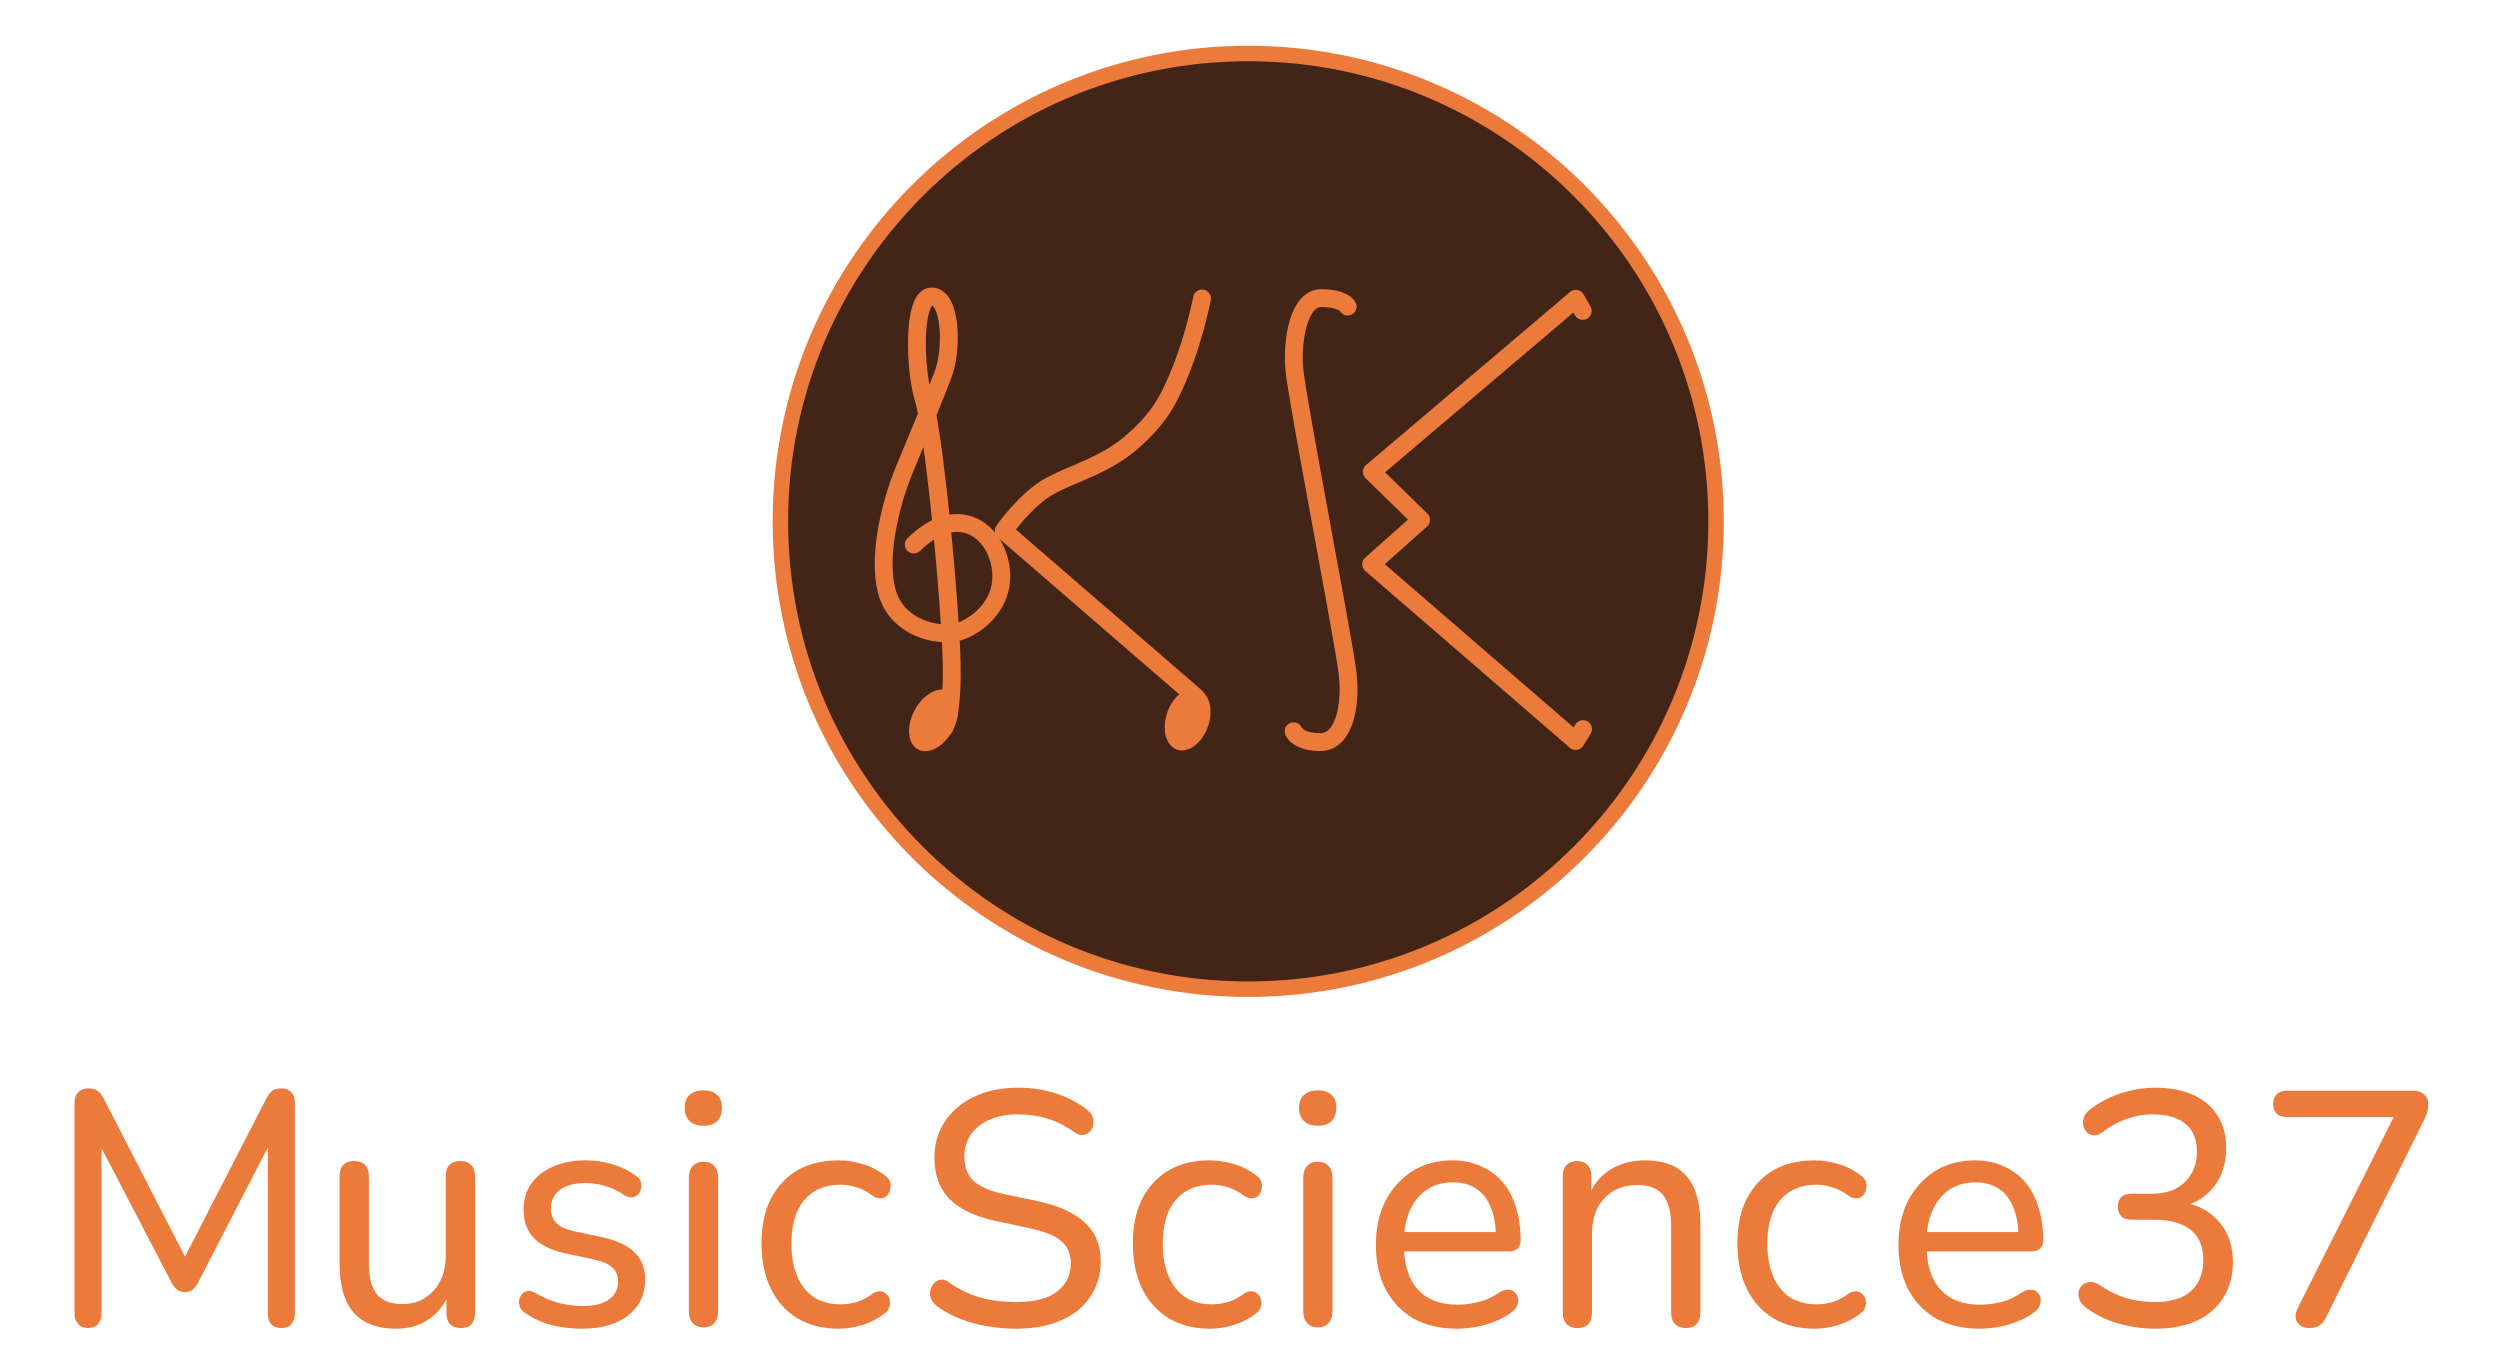
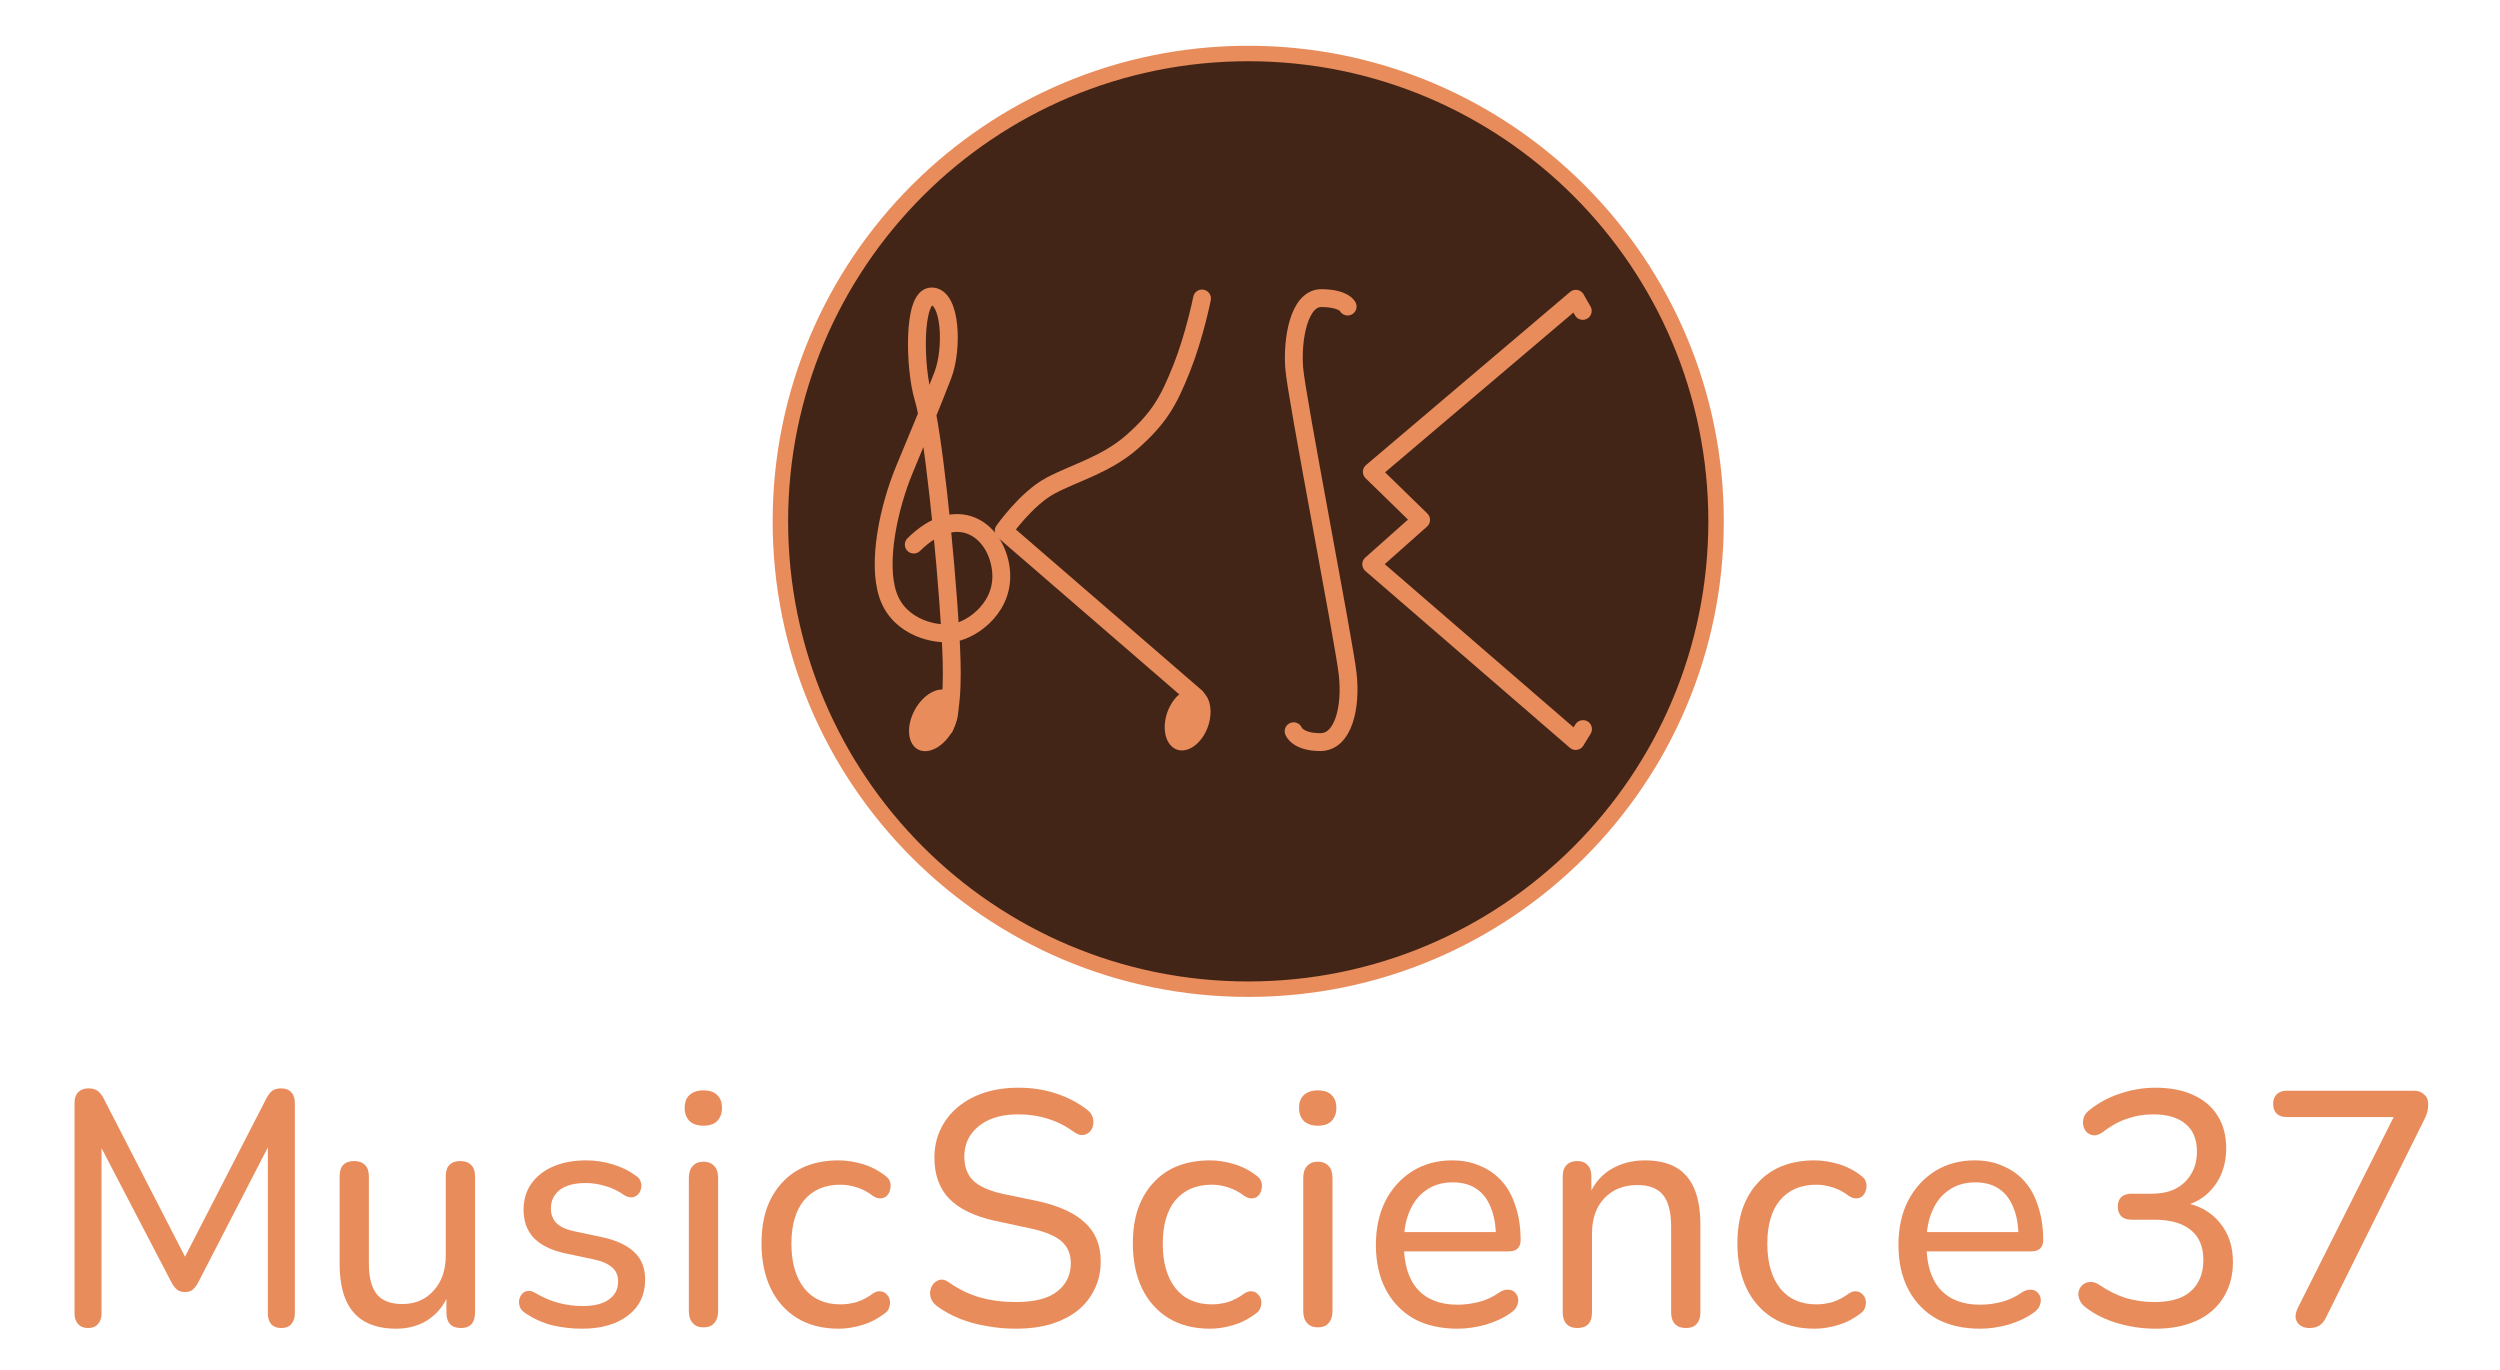
<svg xmlns="http://www.w3.org/2000/svg" width="210" height="115" viewBox="0 0 210 115" version="1.1" id="svg8">
  <defs id="defs2" />
  <g id="layer5" transform="translate(40.84541,-0.1101985)" style="display:inline">
-     <g id="g1" style="display:inline;fill:#422517;fill-opacity:1;stroke:#ec7a3b;stroke-width:0.462;stroke-dasharray:none;stroke-opacity:1" transform="matrix(2.811707,0,0,2.811707,24.21156,4.198916)">
-       <circle style="fill:#422517;fill-opacity:1;stroke:#ec7a3b;stroke-width:0.462;stroke-linecap:round;stroke-linejoin:round;stroke-miterlimit:4;stroke-dasharray:none;stroke-opacity:1" id="path845" cx="14.153" cy="14.121" r="13.977" />
+     <g id="g1" style="display:inline;fill:#422517;fill-opacity:1;stroke:#e98c5c;stroke-width:0.462;stroke-dasharray:none;stroke-opacity:1" transform="matrix(2.811707,0,0,2.811707,24.21156,4.198916)">
+       <circle style="fill:#422517;fill-opacity:1;stroke:#e98c5c;stroke-width:0.462;stroke-linecap:round;stroke-linejoin:round;stroke-miterlimit:4;stroke-dasharray:none;stroke-opacity:1" id="path845" cx="14.153" cy="14.121" r="13.977" />
    </g>
  </g>
  <g id="layer2" style="display:inline" transform="translate(42.49979,-3.163996)">
-     <path style="display:inline;fill:none;stroke:#ec7a3b;stroke-width:1.5;stroke-linecap:round;stroke-linejoin:miter;stroke-miterlimit:4;stroke-dasharray:none;stroke-opacity:1" d="m 34.257,48.909 c 3.594,-3.553 6.808,-1.331 7.297,1.921 0.489,3.253 -2.325,5.193 -3.85,5.477 -1.525,0.284 -4.66,-0.376 -5.606,-3.134 -0.946,-2.758 0.058,-7.424 1.409,-10.656 1.35,-3.231 2.348,-5.646 3.192,-7.84 0.844,-2.193 0.691,-6.57 -0.924,-6.613 -1.621,-0.043 -1.457,6.083 -0.706,8.537 0.751,2.454 1.839,12.622 2.278,19.984 0.147,2.789 0.242,5.89 -0.492,7.651" id="path3727" />
-     <ellipse style="display:inline;fill:#ec7a3b;fill-opacity:1;stroke:none;stroke-width:1.334;stroke-miterlimit:4;stroke-dasharray:none" id="path3729" cx="51.366" cy="70.032" rx="1.996" ry="2.647" transform="matrix(0.9958314,-0.09121274,-0.2173885,0.9760852,0,0)" />
-     <path style="display:inline;fill:none;stroke:#ec7a3b;stroke-width:1.5;stroke-linecap:round;stroke-linejoin:round;stroke-miterlimit:4;stroke-dasharray:none;stroke-opacity:1" d="M 57.961,61.713 41.813,47.751 c 0,0 1.878,-2.693 3.929,-3.79 2.051,-1.096 4.701,-1.762 6.918,-3.736 2.217,-1.973 3.009,-3.376 4.1,-6.124 1.092,-2.748 1.71,-5.862 1.71,-5.862" id="path4537" />
-     <ellipse style="display:inline;fill:#ec7a3b;fill-opacity:1;stroke:none;stroke-width:1.333;stroke-miterlimit:4;stroke-dasharray:none" id="path3729-3" cx="59.879" cy="83.356" rx="2.04" ry="2.512" transform="matrix(0.9440272,-0.3298677,0.00880439,0.9999612,0,0)" />
-     <path style="display:inline;fill:none;stroke:#ec7a3b;stroke-width:1.5;stroke-linecap:round;stroke-linejoin:miter;stroke-miterlimit:4;stroke-dasharray:none;stroke-opacity:1" d="m 70.702,28.915 c 0,0 -0.29,-0.69 -2.195,-0.71 -1.906,-0.02 -2.482,3.475 -2.291,5.898 0.191,2.422 4.173,22.873 4.489,25.673 0.316,2.8 -0.36,5.724 -2.293,5.724 -1.932,0 -2.248,-0.912 -2.248,-0.912" id="path4585" />
-     <path style="fill:none;stroke:#ec7a3b;stroke-width:1.5;stroke-linecap:round;stroke-linejoin:round;stroke-miterlimit:4;stroke-dasharray:none;stroke-opacity:1" d="M 90.451,29.28 89.87,28.261 72.733,42.799 76.872,46.835 72.681,50.56 89.858,65.409 90.473,64.407" id="path4653" />
+     <path style="display:inline;fill:none;stroke:#e98c5c;stroke-width:1.5;stroke-linecap:round;stroke-linejoin:miter;stroke-miterlimit:4;stroke-dasharray:none;stroke-opacity:1" d="m 34.257,48.909 c 3.594,-3.553 6.808,-1.331 7.297,1.921 0.489,3.253 -2.325,5.193 -3.85,5.477 -1.525,0.284 -4.66,-0.376 -5.606,-3.134 -0.946,-2.758 0.058,-7.424 1.409,-10.656 1.35,-3.231 2.348,-5.646 3.192,-7.84 0.844,-2.193 0.691,-6.57 -0.924,-6.613 -1.621,-0.043 -1.457,6.083 -0.706,8.537 0.751,2.454 1.839,12.622 2.278,19.984 0.147,2.789 0.242,5.89 -0.492,7.651" id="path3727" />
+     <ellipse style="display:inline;fill:#e98c5c;fill-opacity:1;stroke:none;stroke-width:1.334;stroke-miterlimit:4;stroke-dasharray:none" id="path3729" cx="51.366" cy="70.032" rx="1.996" ry="2.647" transform="matrix(0.9958314,-0.09121274,-0.2173885,0.9760852,0,0)" />
+     <path style="display:inline;fill:none;stroke:#e98c5c;stroke-width:1.5;stroke-linecap:round;stroke-linejoin:round;stroke-miterlimit:4;stroke-dasharray:none;stroke-opacity:1" d="M 57.961,61.713 41.813,47.751 c 0,0 1.878,-2.693 3.929,-3.79 2.051,-1.096 4.701,-1.762 6.918,-3.736 2.217,-1.973 3.009,-3.376 4.1,-6.124 1.092,-2.748 1.71,-5.862 1.71,-5.862" id="path4537" />
+     <ellipse style="display:inline;fill:#e98c5c;fill-opacity:1;stroke:none;stroke-width:1.333;stroke-miterlimit:4;stroke-dasharray:none" id="path3729-3" cx="59.879" cy="83.356" rx="2.04" ry="2.512" transform="matrix(0.9440272,-0.3298677,0.00880439,0.9999612,0,0)" />
+     <path style="display:inline;fill:none;stroke:#e98c5c;stroke-width:1.5;stroke-linecap:round;stroke-linejoin:miter;stroke-miterlimit:4;stroke-dasharray:none;stroke-opacity:1" d="m 70.702,28.915 c 0,0 -0.29,-0.69 -2.195,-0.71 -1.906,-0.02 -2.482,3.475 -2.291,5.898 0.191,2.422 4.173,22.873 4.489,25.673 0.316,2.8 -0.36,5.724 -2.293,5.724 -1.932,0 -2.248,-0.912 -2.248,-0.912" id="path4585" />
+     <path style="fill:none;stroke:#e98c5c;stroke-width:1.5;stroke-linecap:round;stroke-linejoin:round;stroke-miterlimit:4;stroke-dasharray:none;stroke-opacity:1" d="M 90.451,29.28 89.87,28.261 72.733,42.799 76.872,46.835 72.681,50.56 89.858,65.409 90.473,64.407" id="path4653" />
  </g>
  <g id="layer6">
-     <g id="text1" style="font-weight:500;font-size:28px;line-height:0;font-family:Nunito;-inkscape-font-specification:'Nunito Medium';letter-spacing:0px;fill:#ec7a3b;stroke:#c95a11;stroke-width:1.3;fill-opacity:1" aria-label="MusicScience37" transform="matrix(0.965,0,0,1,0.2190523,0)">
-       <path style="letter-spacing:-0.5px;stroke:none;fill:#ec7a3b;fill-opacity:1" d="m 7.435,111.555 q -0.56,0 -0.868,-0.336 -0.308,-0.336 -0.308,-0.896 V 92.655 q 0,-0.588 0.308,-0.896 0.336,-0.336 0.896,-0.336 0.504,0 0.784,0.196 0.308,0.196 0.56,0.672 l 7.504,14.084 h -0.868 l 7.504,-14.084 q 0.252,-0.476 0.532,-0.672 0.28,-0.196 0.784,-0.196 0.56,0 0.868,0.336 0.308,0.308 0.308,0.896 v 17.668 q 0,0.56 -0.308,0.896 -0.28,0.336 -0.868,0.336 -0.588,0 -0.896,-0.336 -0.28,-0.336 -0.28,-0.896 V 95.231 h 0.616 l -6.72,12.572 q -0.224,0.364 -0.476,0.56 -0.224,0.168 -0.644,0.168 -0.392,0 -0.672,-0.196 -0.252,-0.196 -0.448,-0.532 L 7.939,95.203 h 0.672 v 15.12 q 0,0.56 -0.308,0.896 -0.28,0.336 -0.868,0.336 z" id="path1" />
-       <path style="letter-spacing:0.5px;stroke:none;fill:#ec7a3b;fill-opacity:1" d="m 34.263,111.611 q -1.652,0 -2.772,-0.616 -1.092,-0.616 -1.624,-1.82 -0.532,-1.204 -0.532,-3.024 v -7.336 q 0,-0.644 0.308,-0.952 0.336,-0.336 0.952,-0.336 0.616,0 0.952,0.336 0.336,0.308 0.336,0.952 v 7.336 q 0,1.736 0.7,2.576 0.7,0.812 2.212,0.812 1.68,0 2.716,-1.12 1.064,-1.12 1.064,-2.968 v -6.636 q 0,-0.644 0.308,-0.952 0.336,-0.336 0.952,-0.336 0.616,0 0.952,0.336 0.336,0.308 0.336,0.952 v 11.424 q 0,1.316 -1.232,1.316 -0.616,0 -0.952,-0.336 -0.308,-0.336 -0.308,-0.98 v -2.436 l 0.364,0.476 q -0.56,1.624 -1.82,2.492 -1.232,0.84 -2.912,0.84 z m 16.152,0 q -1.26,0 -2.548,-0.28 -1.26,-0.308 -2.38,-1.036 -0.308,-0.196 -0.448,-0.476 -0.112,-0.308 -0.084,-0.588 0.056,-0.308 0.252,-0.532 0.196,-0.224 0.476,-0.252 0.308,-0.056 0.644,0.14 1.092,0.616 2.1,0.868 1.036,0.252 2.044,0.252 1.54,0 2.324,-0.56 0.784,-0.56 0.784,-1.484 0,-0.784 -0.532,-1.204 -0.504,-0.448 -1.596,-0.672 l -2.604,-0.532 q -1.736,-0.392 -2.632,-1.288 -0.868,-0.924 -0.868,-2.352 0,-1.26 0.672,-2.184 0.7,-0.952 1.932,-1.456 1.232,-0.504 2.828,-0.504 1.232,0 2.324,0.336 1.12,0.308 2.016,0.952 0.336,0.196 0.42,0.504 0.112,0.28 0.028,0.588 -0.056,0.28 -0.252,0.476 -0.196,0.196 -0.504,0.252 -0.308,0.028 -0.672,-0.168 -0.812,-0.56 -1.68,-0.784 -0.84,-0.252 -1.68,-0.252 -1.512,0 -2.296,0.588 -0.756,0.588 -0.756,1.54 0,0.728 0.448,1.204 0.476,0.476 1.484,0.7 l 2.604,0.532 q 1.82,0.392 2.744,1.26 0.924,0.84 0.924,2.296 0,1.904 -1.512,3.024 -1.484,1.092 -4.004,1.092 z m 10.58,-0.112 q -0.588,0 -0.924,-0.364 -0.336,-0.364 -0.336,-1.008 V 98.955 q 0,-0.672 0.336,-1.008 0.336,-0.364 0.924,-0.364 0.616,0 0.952,0.364 0.336,0.336 0.336,1.008 v 11.172 q 0,0.644 -0.336,1.008 -0.308,0.364 -0.952,0.364 z m 0,-16.94 q -0.756,0 -1.204,-0.392 -0.42,-0.42 -0.42,-1.092 0,-0.728 0.42,-1.092 0.448,-0.392 1.204,-0.392 0.812,0 1.204,0.392 0.42,0.364 0.42,1.092 0,0.672 -0.42,1.092 -0.392,0.392 -1.204,0.392 z" id="path2" />
-       <path style="letter-spacing:1.5px;stroke:none;fill:#ec7a3b;fill-opacity:1" d="m 72.779,111.611 q -2.072,0 -3.584,-0.868 -1.512,-0.896 -2.324,-2.492 -0.812,-1.624 -0.812,-3.808 0,-1.624 0.448,-2.912 0.476,-1.288 1.344,-2.184 0.868,-0.924 2.1,-1.4 1.26,-0.476 2.828,-0.476 0.98,0 2.072,0.308 1.092,0.308 2.016,1.008 0.308,0.224 0.392,0.532 0.084,0.28 0,0.588 -0.056,0.308 -0.28,0.532 -0.196,0.196 -0.532,0.224 -0.308,0.028 -0.672,-0.196 -0.672,-0.504 -1.428,-0.728 -0.728,-0.224 -1.4,-0.224 -1.036,0 -1.848,0.336 -0.784,0.336 -1.344,0.98 -0.532,0.616 -0.812,1.54 -0.28,0.896 -0.28,2.1 0,2.38 1.12,3.752 1.12,1.344 3.164,1.344 0.672,0 1.4,-0.196 0.728,-0.224 1.428,-0.728 0.364,-0.224 0.672,-0.168 0.308,0.028 0.504,0.252 0.224,0.196 0.28,0.504 0.056,0.28 -0.056,0.588 -0.084,0.308 -0.392,0.504 -0.896,0.672 -1.96,0.98 -1.064,0.308 -2.044,0.308 z" id="path3" />
-       <path style="letter-spacing:0.5px;stroke:none;fill:#ec7a3b;fill-opacity:1" d="m 88.195,111.611 q -1.316,0 -2.548,-0.224 -1.232,-0.196 -2.324,-0.616 -1.092,-0.42 -1.96,-1.036 -0.364,-0.252 -0.532,-0.616 -0.14,-0.364 -0.084,-0.7 0.084,-0.364 0.308,-0.616 0.252,-0.252 0.588,-0.308 0.336,-0.056 0.728,0.224 1.288,0.868 2.688,1.26 1.428,0.392 3.136,0.392 2.464,0 3.612,-0.896 1.176,-0.896 1.176,-2.352 0,-1.204 -0.84,-1.876 -0.84,-0.7 -2.828,-1.092 l -2.968,-0.616 q -2.632,-0.56 -3.948,-1.848 -1.288,-1.288 -1.288,-3.444 0,-1.316 0.532,-2.38 0.532,-1.092 1.512,-1.876 0.98,-0.784 2.296,-1.204 1.344,-0.42 2.968,-0.42 1.736,0 3.248,0.476 1.54,0.476 2.772,1.4 0.336,0.252 0.448,0.616 0.112,0.336 0.028,0.672 -0.056,0.336 -0.308,0.56 -0.224,0.224 -0.588,0.252 -0.336,0.028 -0.756,-0.252 -1.12,-0.784 -2.296,-1.12 -1.176,-0.364 -2.576,-0.364 -1.428,0 -2.492,0.448 -1.036,0.448 -1.624,1.26 -0.56,0.784 -0.56,1.848 0,1.288 0.784,2.016 0.784,0.728 2.632,1.12 l 2.94,0.588 q 2.8,0.588 4.144,1.82 1.372,1.204 1.372,3.248 0,1.288 -0.532,2.324 -0.504,1.036 -1.456,1.792 -0.952,0.728 -2.324,1.148 -1.372,0.392 -3.08,0.392 z" id="path4" />
-       <path style="letter-spacing:1px;stroke:none;fill:#ec7a3b;fill-opacity:1" d="m 105.103,111.611 q -2.072,0 -3.584,-0.868 -1.512,-0.896 -2.324,-2.492 -0.812,-1.624 -0.812,-3.808 0,-1.624 0.448,-2.912 0.476,-1.288 1.344,-2.184 0.868,-0.924 2.1,-1.4 1.26,-0.476 2.828,-0.476 0.98,0 2.072,0.308 1.092,0.308 2.016,1.008 0.308,0.224 0.392,0.532 0.084,0.28 0,0.588 -0.056,0.308 -0.28,0.532 -0.196,0.196 -0.532,0.224 -0.308,0.028 -0.672,-0.196 -0.672,-0.504 -1.428,-0.728 -0.728,-0.224 -1.4,-0.224 -1.036,0 -1.848,0.336 -0.784,0.336 -1.344,0.98 -0.532,0.616 -0.812,1.54 -0.28,0.896 -0.28,2.1 0,2.38 1.12,3.752 1.12,1.344 3.164,1.344 0.672,0 1.4,-0.196 0.728,-0.224 1.428,-0.728 0.364,-0.224 0.672,-0.168 0.308,0.028 0.504,0.252 0.224,0.196 0.28,0.504 0.056,0.28 -0.056,0.588 -0.084,0.308 -0.392,0.504 -0.896,0.672 -1.96,0.98 -1.064,0.308 -2.044,0.308 z" id="path5" />
-       <path style="letter-spacing:0.5px;stroke:none;fill:#ec7a3b;fill-opacity:1" d="m 114.475,111.499 q -0.588,0 -0.924,-0.364 -0.336,-0.364 -0.336,-1.008 V 98.955 q 0,-0.672 0.336,-1.008 0.336,-0.364 0.924,-0.364 0.616,0 0.952,0.364 0.336,0.336 0.336,1.008 v 11.172 q 0,0.644 -0.336,1.008 -0.308,0.364 -0.952,0.364 z m 0,-16.94 q -0.756,0 -1.204,-0.392 -0.42,-0.42 -0.42,-1.092 0,-0.728 0.42,-1.092 0.448,-0.392 1.204,-0.392 0.812,0 1.204,0.392 0.42,0.364 0.42,1.092 0,0.672 -0.42,1.092 -0.392,0.392 -1.204,0.392 z m 12.176,17.052 q -2.212,0 -3.808,-0.84 -1.568,-0.868 -2.436,-2.436 -0.868,-1.596 -0.868,-3.752 0,-2.128 0.84,-3.724 0.868,-1.596 2.352,-2.492 1.512,-0.896 3.444,-0.896 1.372,0 2.464,0.476 1.12,0.448 1.904,1.316 0.784,0.868 1.176,2.128 0.42,1.232 0.42,2.8 0,0.448 -0.28,0.7 -0.252,0.224 -0.756,0.224 h -9.576 v -1.624 h 8.932 l -0.476,0.392 q 0,-1.456 -0.448,-2.464 -0.42,-1.036 -1.26,-1.568 -0.812,-0.532 -2.044,-0.532 -1.344,0 -2.296,0.644 -0.952,0.616 -1.456,1.764 -0.504,1.12 -0.504,2.604 v 0.168 q 0,2.52 1.204,3.808 1.204,1.288 3.472,1.288 0.896,0 1.82,-0.224 0.952,-0.224 1.82,-0.812 0.42,-0.252 0.756,-0.224 0.364,0 0.588,0.224 0.224,0.196 0.28,0.504 0.056,0.28 -0.084,0.616 -0.14,0.336 -0.532,0.588 -0.924,0.644 -2.212,1.008 -1.26,0.336 -2.436,0.336 z" id="path6" />
-       <path style="stroke:none;fill:#ec7a3b;fill-opacity:1" d="m 137.063,111.555 q -0.588,0 -0.924,-0.336 -0.336,-0.336 -0.336,-0.98 V 98.815 q 0,-0.644 0.336,-0.952 0.336,-0.336 0.924,-0.336 0.588,0 0.896,0.336 0.336,0.308 0.336,0.952 v 2.296 l -0.308,-0.42 q 0.588,-1.596 1.904,-2.408 1.344,-0.812 3.052,-0.812 1.652,0 2.716,0.588 1.064,0.588 1.596,1.792 0.532,1.204 0.532,3.052 v 7.336 q 0,0.644 -0.336,0.98 -0.308,0.336 -0.924,0.336 -0.616,0 -0.952,-0.336 -0.336,-0.336 -0.336,-0.98 v -7.196 q 0,-1.82 -0.7,-2.66 -0.7,-0.84 -2.24,-0.84 -1.792,0 -2.884,1.12 -1.064,1.092 -1.064,2.968 v 6.608 q 0,1.316 -1.288,1.316 z" id="path7" />
-       <path style="letter-spacing:1px;stroke:none;fill:#ec7a3b;fill-opacity:1" d="m 157.727,111.611 q -2.072,0 -3.584,-0.868 -1.512,-0.896 -2.324,-2.492 -0.812,-1.624 -0.812,-3.808 0,-1.624 0.448,-2.912 0.476,-1.288 1.344,-2.184 0.868,-0.924 2.1,-1.4 1.26,-0.476 2.828,-0.476 0.98,0 2.072,0.308 1.092,0.308 2.016,1.008 0.308,0.224 0.392,0.532 0.084,0.28 0,0.588 -0.056,0.308 -0.28,0.532 -0.196,0.196 -0.532,0.224 -0.308,0.028 -0.672,-0.196 -0.672,-0.504 -1.428,-0.728 -0.728,-0.224 -1.4,-0.224 -1.036,0 -1.848,0.336 -0.784,0.336 -1.344,0.98 -0.532,0.616 -0.812,1.54 -0.28,0.896 -0.28,2.1 0,2.38 1.12,3.752 1.12,1.344 3.164,1.344 0.672,0 1.4,-0.196 0.728,-0.224 1.428,-0.728 0.364,-0.224 0.672,-0.168 0.308,0.028 0.504,0.252 0.224,0.196 0.28,0.504 0.056,0.28 -0.056,0.588 -0.084,0.308 -0.392,0.504 -0.896,0.672 -1.96,0.98 -1.064,0.308 -2.044,0.308 z" id="path8" />
-       <path style="letter-spacing:0.5px;stroke:none;fill:#ec7a3b;fill-opacity:1" d="m 172.139,111.611 q -2.212,0 -3.808,-0.84 -1.568,-0.868 -2.436,-2.436 -0.868,-1.596 -0.868,-3.752 0,-2.128 0.84,-3.724 0.868,-1.596 2.352,-2.492 1.512,-0.896 3.444,-0.896 1.372,0 2.464,0.476 1.12,0.448 1.904,1.316 0.784,0.868 1.176,2.128 0.42,1.232 0.42,2.8 0,0.448 -0.28,0.7 -0.252,0.224 -0.756,0.224 h -9.576 v -1.624 h 8.932 l -0.476,0.392 q 0,-1.456 -0.448,-2.464 -0.42,-1.036 -1.26,-1.568 -0.812,-0.532 -2.044,-0.532 -1.344,0 -2.296,0.644 -0.952,0.616 -1.456,1.764 -0.504,1.12 -0.504,2.604 v 0.168 q 0,2.52 1.204,3.808 1.204,1.288 3.472,1.288 0.896,0 1.82,-0.224 0.952,-0.224 1.82,-0.812 0.42,-0.252 0.756,-0.224 0.364,0 0.588,0.224 0.224,0.196 0.28,0.504 0.056,0.28 -0.084,0.616 -0.14,0.336 -0.532,0.588 -0.924,0.644 -2.212,1.008 -1.26,0.336 -2.436,0.336 z" id="path9" />
-       <path style="stroke:none;fill:#ec7a3b;fill-opacity:1" d="m 187.395,111.611 q -1.624,0 -3.248,-0.448 -1.624,-0.448 -2.828,-1.344 -0.392,-0.28 -0.532,-0.644 -0.14,-0.364 -0.084,-0.672 0.084,-0.336 0.336,-0.56 0.252,-0.224 0.616,-0.252 0.364,-0.056 0.784,0.196 1.204,0.784 2.38,1.148 1.204,0.336 2.492,0.336 1.372,0 2.324,-0.392 0.952,-0.42 1.428,-1.204 0.504,-0.812 0.504,-1.932 0,-1.68 -1.092,-2.52 -1.092,-0.868 -3.192,-0.868 h -1.96 q -0.588,0 -0.896,-0.28 -0.308,-0.308 -0.308,-0.812 0,-0.532 0.308,-0.812 0.308,-0.28 0.896,-0.28 h 1.736 q 1.232,0 2.1,-0.42 0.868,-0.448 1.344,-1.232 0.504,-0.784 0.504,-1.904 0,-1.512 -0.98,-2.296 -0.98,-0.812 -2.828,-0.812 -1.204,0 -2.268,0.364 -1.064,0.336 -2.156,1.148 -0.364,0.252 -0.728,0.252 -0.364,-0.028 -0.616,-0.252 -0.224,-0.224 -0.308,-0.532 -0.084,-0.336 0.028,-0.7 0.112,-0.364 0.504,-0.644 1.148,-0.896 2.632,-1.372 1.512,-0.504 3.108,-0.504 1.932,0 3.304,0.616 1.4,0.616 2.128,1.764 0.728,1.12 0.728,2.716 0,1.204 -0.448,2.212 -0.448,0.98 -1.288,1.68 -0.812,0.672 -1.988,0.952 v -0.308 q 2.044,0.364 3.164,1.708 1.148,1.316 1.148,3.304 0,1.708 -0.84,2.996 -0.812,1.26 -2.324,1.932 -1.512,0.672 -3.584,0.672 z m 13.384,-0.056 q -0.448,0 -0.784,-0.224 -0.308,-0.224 -0.392,-0.588 -0.056,-0.392 0.196,-0.896 l 8.876,-17.052 v 1.036 h -9.856 q -0.56,0 -0.868,-0.28 -0.308,-0.308 -0.308,-0.812 0,-0.532 0.308,-0.812 0.308,-0.308 0.868,-0.308 h 11.06 q 0.56,0 0.896,0.308 0.364,0.28 0.364,0.812 0,0.448 -0.112,0.784 -0.112,0.308 -0.336,0.728 l -8.456,16.436 q -0.224,0.448 -0.588,0.672 -0.336,0.196 -0.868,0.196 z" id="path10" />
+     <g id="text1" style="font-weight:500;font-size:28px;line-height:0;font-family:Nunito;-inkscape-font-specification:'Nunito Medium';letter-spacing:0px;fill:#e98c5c;stroke:none;stroke-width:1.3;fill-opacity:1" aria-label="MusicScience37" transform="matrix(0.965,0,0,1,0.2190523,0)">
+       <path style="letter-spacing:-0.5px;stroke:none;fill:#e98c5c;fill-opacity:1" d="m 7.435,111.555 q -0.56,0 -0.868,-0.336 -0.308,-0.336 -0.308,-0.896 V 92.655 q 0,-0.588 0.308,-0.896 0.336,-0.336 0.896,-0.336 0.504,0 0.784,0.196 0.308,0.196 0.56,0.672 l 7.504,14.084 h -0.868 l 7.504,-14.084 q 0.252,-0.476 0.532,-0.672 0.28,-0.196 0.784,-0.196 0.56,0 0.868,0.336 0.308,0.308 0.308,0.896 v 17.668 q 0,0.56 -0.308,0.896 -0.28,0.336 -0.868,0.336 -0.588,0 -0.896,-0.336 -0.28,-0.336 -0.28,-0.896 V 95.231 h 0.616 l -6.72,12.572 q -0.224,0.364 -0.476,0.56 -0.224,0.168 -0.644,0.168 -0.392,0 -0.672,-0.196 -0.252,-0.196 -0.448,-0.532 L 7.939,95.203 h 0.672 v 15.12 q 0,0.56 -0.308,0.896 -0.28,0.336 -0.868,0.336 z" id="path1" />
+       <path style="letter-spacing:0.5px;stroke:none;fill:#e98c5c;fill-opacity:1" d="m 34.263,111.611 q -1.652,0 -2.772,-0.616 -1.092,-0.616 -1.624,-1.82 -0.532,-1.204 -0.532,-3.024 v -7.336 q 0,-0.644 0.308,-0.952 0.336,-0.336 0.952,-0.336 0.616,0 0.952,0.336 0.336,0.308 0.336,0.952 v 7.336 q 0,1.736 0.7,2.576 0.7,0.812 2.212,0.812 1.68,0 2.716,-1.12 1.064,-1.12 1.064,-2.968 v -6.636 q 0,-0.644 0.308,-0.952 0.336,-0.336 0.952,-0.336 0.616,0 0.952,0.336 0.336,0.308 0.336,0.952 v 11.424 q 0,1.316 -1.232,1.316 -0.616,0 -0.952,-0.336 -0.308,-0.336 -0.308,-0.98 v -2.436 l 0.364,0.476 q -0.56,1.624 -1.82,2.492 -1.232,0.84 -2.912,0.84 z m 16.152,0 q -1.26,0 -2.548,-0.28 -1.26,-0.308 -2.38,-1.036 -0.308,-0.196 -0.448,-0.476 -0.112,-0.308 -0.084,-0.588 0.056,-0.308 0.252,-0.532 0.196,-0.224 0.476,-0.252 0.308,-0.056 0.644,0.14 1.092,0.616 2.1,0.868 1.036,0.252 2.044,0.252 1.54,0 2.324,-0.56 0.784,-0.56 0.784,-1.484 0,-0.784 -0.532,-1.204 -0.504,-0.448 -1.596,-0.672 l -2.604,-0.532 q -1.736,-0.392 -2.632,-1.288 -0.868,-0.924 -0.868,-2.352 0,-1.26 0.672,-2.184 0.7,-0.952 1.932,-1.456 1.232,-0.504 2.828,-0.504 1.232,0 2.324,0.336 1.12,0.308 2.016,0.952 0.336,0.196 0.42,0.504 0.112,0.28 0.028,0.588 -0.056,0.28 -0.252,0.476 -0.196,0.196 -0.504,0.252 -0.308,0.028 -0.672,-0.168 -0.812,-0.56 -1.68,-0.784 -0.84,-0.252 -1.68,-0.252 -1.512,0 -2.296,0.588 -0.756,0.588 -0.756,1.54 0,0.728 0.448,1.204 0.476,0.476 1.484,0.7 l 2.604,0.532 q 1.82,0.392 2.744,1.26 0.924,0.84 0.924,2.296 0,1.904 -1.512,3.024 -1.484,1.092 -4.004,1.092 z m 10.58,-0.112 q -0.588,0 -0.924,-0.364 -0.336,-0.364 -0.336,-1.008 V 98.955 q 0,-0.672 0.336,-1.008 0.336,-0.364 0.924,-0.364 0.616,0 0.952,0.364 0.336,0.336 0.336,1.008 v 11.172 q 0,0.644 -0.336,1.008 -0.308,0.364 -0.952,0.364 z m 0,-16.94 q -0.756,0 -1.204,-0.392 -0.42,-0.42 -0.42,-1.092 0,-0.728 0.42,-1.092 0.448,-0.392 1.204,-0.392 0.812,0 1.204,0.392 0.42,0.364 0.42,1.092 0,0.672 -0.42,1.092 -0.392,0.392 -1.204,0.392 z" id="path2" />
+       <path style="letter-spacing:1.5px;stroke:none;fill:#e98c5c;fill-opacity:1" d="m 72.779,111.611 q -2.072,0 -3.584,-0.868 -1.512,-0.896 -2.324,-2.492 -0.812,-1.624 -0.812,-3.808 0,-1.624 0.448,-2.912 0.476,-1.288 1.344,-2.184 0.868,-0.924 2.1,-1.4 1.26,-0.476 2.828,-0.476 0.98,0 2.072,0.308 1.092,0.308 2.016,1.008 0.308,0.224 0.392,0.532 0.084,0.28 0,0.588 -0.056,0.308 -0.28,0.532 -0.196,0.196 -0.532,0.224 -0.308,0.028 -0.672,-0.196 -0.672,-0.504 -1.428,-0.728 -0.728,-0.224 -1.4,-0.224 -1.036,0 -1.848,0.336 -0.784,0.336 -1.344,0.98 -0.532,0.616 -0.812,1.54 -0.28,0.896 -0.28,2.1 0,2.38 1.12,3.752 1.12,1.344 3.164,1.344 0.672,0 1.4,-0.196 0.728,-0.224 1.428,-0.728 0.364,-0.224 0.672,-0.168 0.308,0.028 0.504,0.252 0.224,0.196 0.28,0.504 0.056,0.28 -0.056,0.588 -0.084,0.308 -0.392,0.504 -0.896,0.672 -1.96,0.98 -1.064,0.308 -2.044,0.308 z" id="path3" />
+       <path style="letter-spacing:0.5px;stroke:none;fill:#e98c5c;fill-opacity:1" d="m 88.195,111.611 q -1.316,0 -2.548,-0.224 -1.232,-0.196 -2.324,-0.616 -1.092,-0.42 -1.96,-1.036 -0.364,-0.252 -0.532,-0.616 -0.14,-0.364 -0.084,-0.7 0.084,-0.364 0.308,-0.616 0.252,-0.252 0.588,-0.308 0.336,-0.056 0.728,0.224 1.288,0.868 2.688,1.26 1.428,0.392 3.136,0.392 2.464,0 3.612,-0.896 1.176,-0.896 1.176,-2.352 0,-1.204 -0.84,-1.876 -0.84,-0.7 -2.828,-1.092 l -2.968,-0.616 q -2.632,-0.56 -3.948,-1.848 -1.288,-1.288 -1.288,-3.444 0,-1.316 0.532,-2.38 0.532,-1.092 1.512,-1.876 0.98,-0.784 2.296,-1.204 1.344,-0.42 2.968,-0.42 1.736,0 3.248,0.476 1.54,0.476 2.772,1.4 0.336,0.252 0.448,0.616 0.112,0.336 0.028,0.672 -0.056,0.336 -0.308,0.56 -0.224,0.224 -0.588,0.252 -0.336,0.028 -0.756,-0.252 -1.12,-0.784 -2.296,-1.12 -1.176,-0.364 -2.576,-0.364 -1.428,0 -2.492,0.448 -1.036,0.448 -1.624,1.26 -0.56,0.784 -0.56,1.848 0,1.288 0.784,2.016 0.784,0.728 2.632,1.12 l 2.94,0.588 q 2.8,0.588 4.144,1.82 1.372,1.204 1.372,3.248 0,1.288 -0.532,2.324 -0.504,1.036 -1.456,1.792 -0.952,0.728 -2.324,1.148 -1.372,0.392 -3.08,0.392 z" id="path4" />
+       <path style="letter-spacing:1px;stroke:none;fill:#e98c5c;fill-opacity:1" d="m 105.103,111.611 q -2.072,0 -3.584,-0.868 -1.512,-0.896 -2.324,-2.492 -0.812,-1.624 -0.812,-3.808 0,-1.624 0.448,-2.912 0.476,-1.288 1.344,-2.184 0.868,-0.924 2.1,-1.4 1.26,-0.476 2.828,-0.476 0.98,0 2.072,0.308 1.092,0.308 2.016,1.008 0.308,0.224 0.392,0.532 0.084,0.28 0,0.588 -0.056,0.308 -0.28,0.532 -0.196,0.196 -0.532,0.224 -0.308,0.028 -0.672,-0.196 -0.672,-0.504 -1.428,-0.728 -0.728,-0.224 -1.4,-0.224 -1.036,0 -1.848,0.336 -0.784,0.336 -1.344,0.98 -0.532,0.616 -0.812,1.54 -0.28,0.896 -0.28,2.1 0,2.38 1.12,3.752 1.12,1.344 3.164,1.344 0.672,0 1.4,-0.196 0.728,-0.224 1.428,-0.728 0.364,-0.224 0.672,-0.168 0.308,0.028 0.504,0.252 0.224,0.196 0.28,0.504 0.056,0.28 -0.056,0.588 -0.084,0.308 -0.392,0.504 -0.896,0.672 -1.96,0.98 -1.064,0.308 -2.044,0.308 z" id="path5" />
+       <path style="letter-spacing:0.5px;stroke:none;fill:#e98c5c;fill-opacity:1" d="m 114.475,111.499 q -0.588,0 -0.924,-0.364 -0.336,-0.364 -0.336,-1.008 V 98.955 q 0,-0.672 0.336,-1.008 0.336,-0.364 0.924,-0.364 0.616,0 0.952,0.364 0.336,0.336 0.336,1.008 v 11.172 q 0,0.644 -0.336,1.008 -0.308,0.364 -0.952,0.364 z m 0,-16.94 q -0.756,0 -1.204,-0.392 -0.42,-0.42 -0.42,-1.092 0,-0.728 0.42,-1.092 0.448,-0.392 1.204,-0.392 0.812,0 1.204,0.392 0.42,0.364 0.42,1.092 0,0.672 -0.42,1.092 -0.392,0.392 -1.204,0.392 z m 12.176,17.052 q -2.212,0 -3.808,-0.84 -1.568,-0.868 -2.436,-2.436 -0.868,-1.596 -0.868,-3.752 0,-2.128 0.84,-3.724 0.868,-1.596 2.352,-2.492 1.512,-0.896 3.444,-0.896 1.372,0 2.464,0.476 1.12,0.448 1.904,1.316 0.784,0.868 1.176,2.128 0.42,1.232 0.42,2.8 0,0.448 -0.28,0.7 -0.252,0.224 -0.756,0.224 h -9.576 v -1.624 h 8.932 l -0.476,0.392 q 0,-1.456 -0.448,-2.464 -0.42,-1.036 -1.26,-1.568 -0.812,-0.532 -2.044,-0.532 -1.344,0 -2.296,0.644 -0.952,0.616 -1.456,1.764 -0.504,1.12 -0.504,2.604 v 0.168 q 0,2.52 1.204,3.808 1.204,1.288 3.472,1.288 0.896,0 1.82,-0.224 0.952,-0.224 1.82,-0.812 0.42,-0.252 0.756,-0.224 0.364,0 0.588,0.224 0.224,0.196 0.28,0.504 0.056,0.28 -0.084,0.616 -0.14,0.336 -0.532,0.588 -0.924,0.644 -2.212,1.008 -1.26,0.336 -2.436,0.336 z" id="path6" />
+       <path style="stroke:none;fill:#e98c5c;fill-opacity:1" d="m 137.063,111.555 q -0.588,0 -0.924,-0.336 -0.336,-0.336 -0.336,-0.98 V 98.815 q 0,-0.644 0.336,-0.952 0.336,-0.336 0.924,-0.336 0.588,0 0.896,0.336 0.336,0.308 0.336,0.952 v 2.296 l -0.308,-0.42 q 0.588,-1.596 1.904,-2.408 1.344,-0.812 3.052,-0.812 1.652,0 2.716,0.588 1.064,0.588 1.596,1.792 0.532,1.204 0.532,3.052 v 7.336 q 0,0.644 -0.336,0.98 -0.308,0.336 -0.924,0.336 -0.616,0 -0.952,-0.336 -0.336,-0.336 -0.336,-0.98 v -7.196 q 0,-1.82 -0.7,-2.66 -0.7,-0.84 -2.24,-0.84 -1.792,0 -2.884,1.12 -1.064,1.092 -1.064,2.968 v 6.608 q 0,1.316 -1.288,1.316 z" id="path7" />
+       <path style="letter-spacing:1px;stroke:none;fill:#e98c5c;fill-opacity:1" d="m 157.727,111.611 q -2.072,0 -3.584,-0.868 -1.512,-0.896 -2.324,-2.492 -0.812,-1.624 -0.812,-3.808 0,-1.624 0.448,-2.912 0.476,-1.288 1.344,-2.184 0.868,-0.924 2.1,-1.4 1.26,-0.476 2.828,-0.476 0.98,0 2.072,0.308 1.092,0.308 2.016,1.008 0.308,0.224 0.392,0.532 0.084,0.28 0,0.588 -0.056,0.308 -0.28,0.532 -0.196,0.196 -0.532,0.224 -0.308,0.028 -0.672,-0.196 -0.672,-0.504 -1.428,-0.728 -0.728,-0.224 -1.4,-0.224 -1.036,0 -1.848,0.336 -0.784,0.336 -1.344,0.98 -0.532,0.616 -0.812,1.54 -0.28,0.896 -0.28,2.1 0,2.38 1.12,3.752 1.12,1.344 3.164,1.344 0.672,0 1.4,-0.196 0.728,-0.224 1.428,-0.728 0.364,-0.224 0.672,-0.168 0.308,0.028 0.504,0.252 0.224,0.196 0.28,0.504 0.056,0.28 -0.056,0.588 -0.084,0.308 -0.392,0.504 -0.896,0.672 -1.96,0.98 -1.064,0.308 -2.044,0.308 z" id="path8" />
+       <path style="letter-spacing:0.5px;stroke:none;fill:#e98c5c;fill-opacity:1" d="m 172.139,111.611 q -2.212,0 -3.808,-0.84 -1.568,-0.868 -2.436,-2.436 -0.868,-1.596 -0.868,-3.752 0,-2.128 0.84,-3.724 0.868,-1.596 2.352,-2.492 1.512,-0.896 3.444,-0.896 1.372,0 2.464,0.476 1.12,0.448 1.904,1.316 0.784,0.868 1.176,2.128 0.42,1.232 0.42,2.8 0,0.448 -0.28,0.7 -0.252,0.224 -0.756,0.224 h -9.576 v -1.624 h 8.932 l -0.476,0.392 q 0,-1.456 -0.448,-2.464 -0.42,-1.036 -1.26,-1.568 -0.812,-0.532 -2.044,-0.532 -1.344,0 -2.296,0.644 -0.952,0.616 -1.456,1.764 -0.504,1.12 -0.504,2.604 v 0.168 q 0,2.52 1.204,3.808 1.204,1.288 3.472,1.288 0.896,0 1.82,-0.224 0.952,-0.224 1.82,-0.812 0.42,-0.252 0.756,-0.224 0.364,0 0.588,0.224 0.224,0.196 0.28,0.504 0.056,0.28 -0.084,0.616 -0.14,0.336 -0.532,0.588 -0.924,0.644 -2.212,1.008 -1.26,0.336 -2.436,0.336 z" id="path9" />
+       <path style="stroke:none;fill:#e98c5c;fill-opacity:1" d="m 187.395,111.611 q -1.624,0 -3.248,-0.448 -1.624,-0.448 -2.828,-1.344 -0.392,-0.28 -0.532,-0.644 -0.14,-0.364 -0.084,-0.672 0.084,-0.336 0.336,-0.56 0.252,-0.224 0.616,-0.252 0.364,-0.056 0.784,0.196 1.204,0.784 2.38,1.148 1.204,0.336 2.492,0.336 1.372,0 2.324,-0.392 0.952,-0.42 1.428,-1.204 0.504,-0.812 0.504,-1.932 0,-1.68 -1.092,-2.52 -1.092,-0.868 -3.192,-0.868 h -1.96 q -0.588,0 -0.896,-0.28 -0.308,-0.308 -0.308,-0.812 0,-0.532 0.308,-0.812 0.308,-0.28 0.896,-0.28 h 1.736 q 1.232,0 2.1,-0.42 0.868,-0.448 1.344,-1.232 0.504,-0.784 0.504,-1.904 0,-1.512 -0.98,-2.296 -0.98,-0.812 -2.828,-0.812 -1.204,0 -2.268,0.364 -1.064,0.336 -2.156,1.148 -0.364,0.252 -0.728,0.252 -0.364,-0.028 -0.616,-0.252 -0.224,-0.224 -0.308,-0.532 -0.084,-0.336 0.028,-0.7 0.112,-0.364 0.504,-0.644 1.148,-0.896 2.632,-1.372 1.512,-0.504 3.108,-0.504 1.932,0 3.304,0.616 1.4,0.616 2.128,1.764 0.728,1.12 0.728,2.716 0,1.204 -0.448,2.212 -0.448,0.98 -1.288,1.68 -0.812,0.672 -1.988,0.952 v -0.308 q 2.044,0.364 3.164,1.708 1.148,1.316 1.148,3.304 0,1.708 -0.84,2.996 -0.812,1.26 -2.324,1.932 -1.512,0.672 -3.584,0.672 z m 13.384,-0.056 q -0.448,0 -0.784,-0.224 -0.308,-0.224 -0.392,-0.588 -0.056,-0.392 0.196,-0.896 l 8.876,-17.052 v 1.036 h -9.856 q -0.56,0 -0.868,-0.28 -0.308,-0.308 -0.308,-0.812 0,-0.532 0.308,-0.812 0.308,-0.308 0.868,-0.308 h 11.06 q 0.56,0 0.896,0.308 0.364,0.28 0.364,0.812 0,0.448 -0.112,0.784 -0.112,0.308 -0.336,0.728 l -8.456,16.436 q -0.224,0.448 -0.588,0.672 -0.336,0.196 -0.868,0.196 z" id="path10" />
    </g>
  </g>
</svg>
